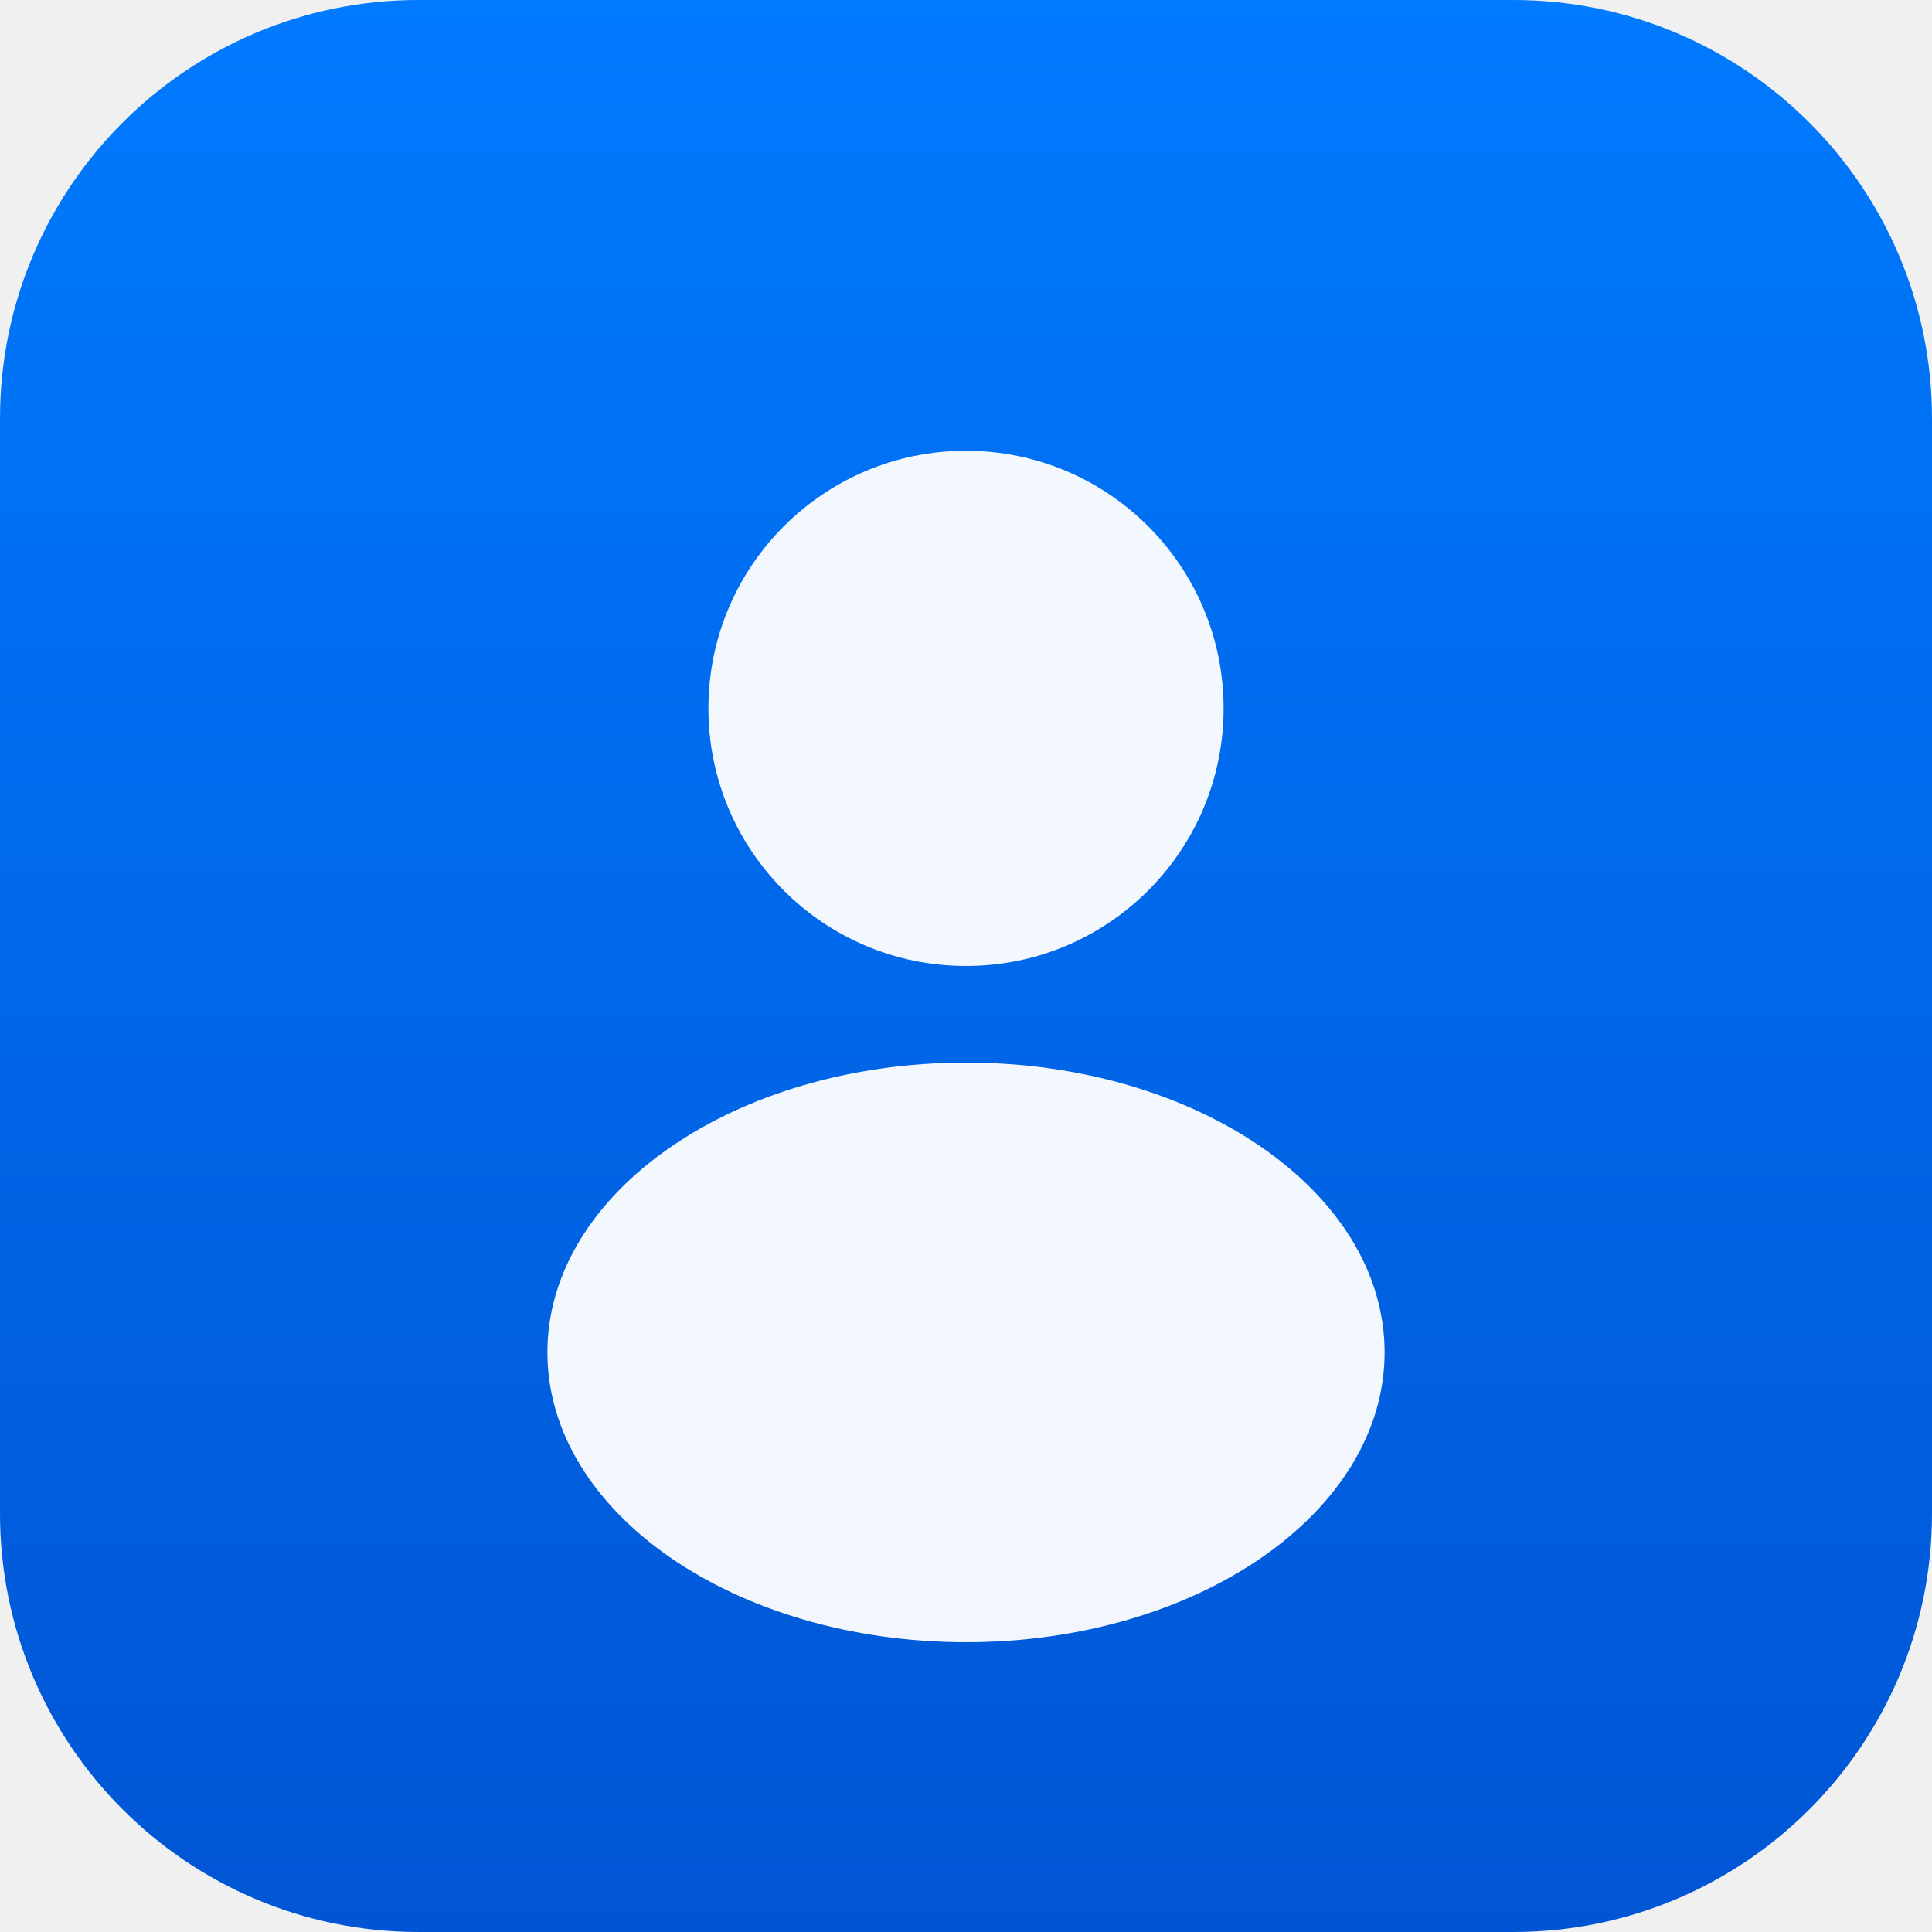
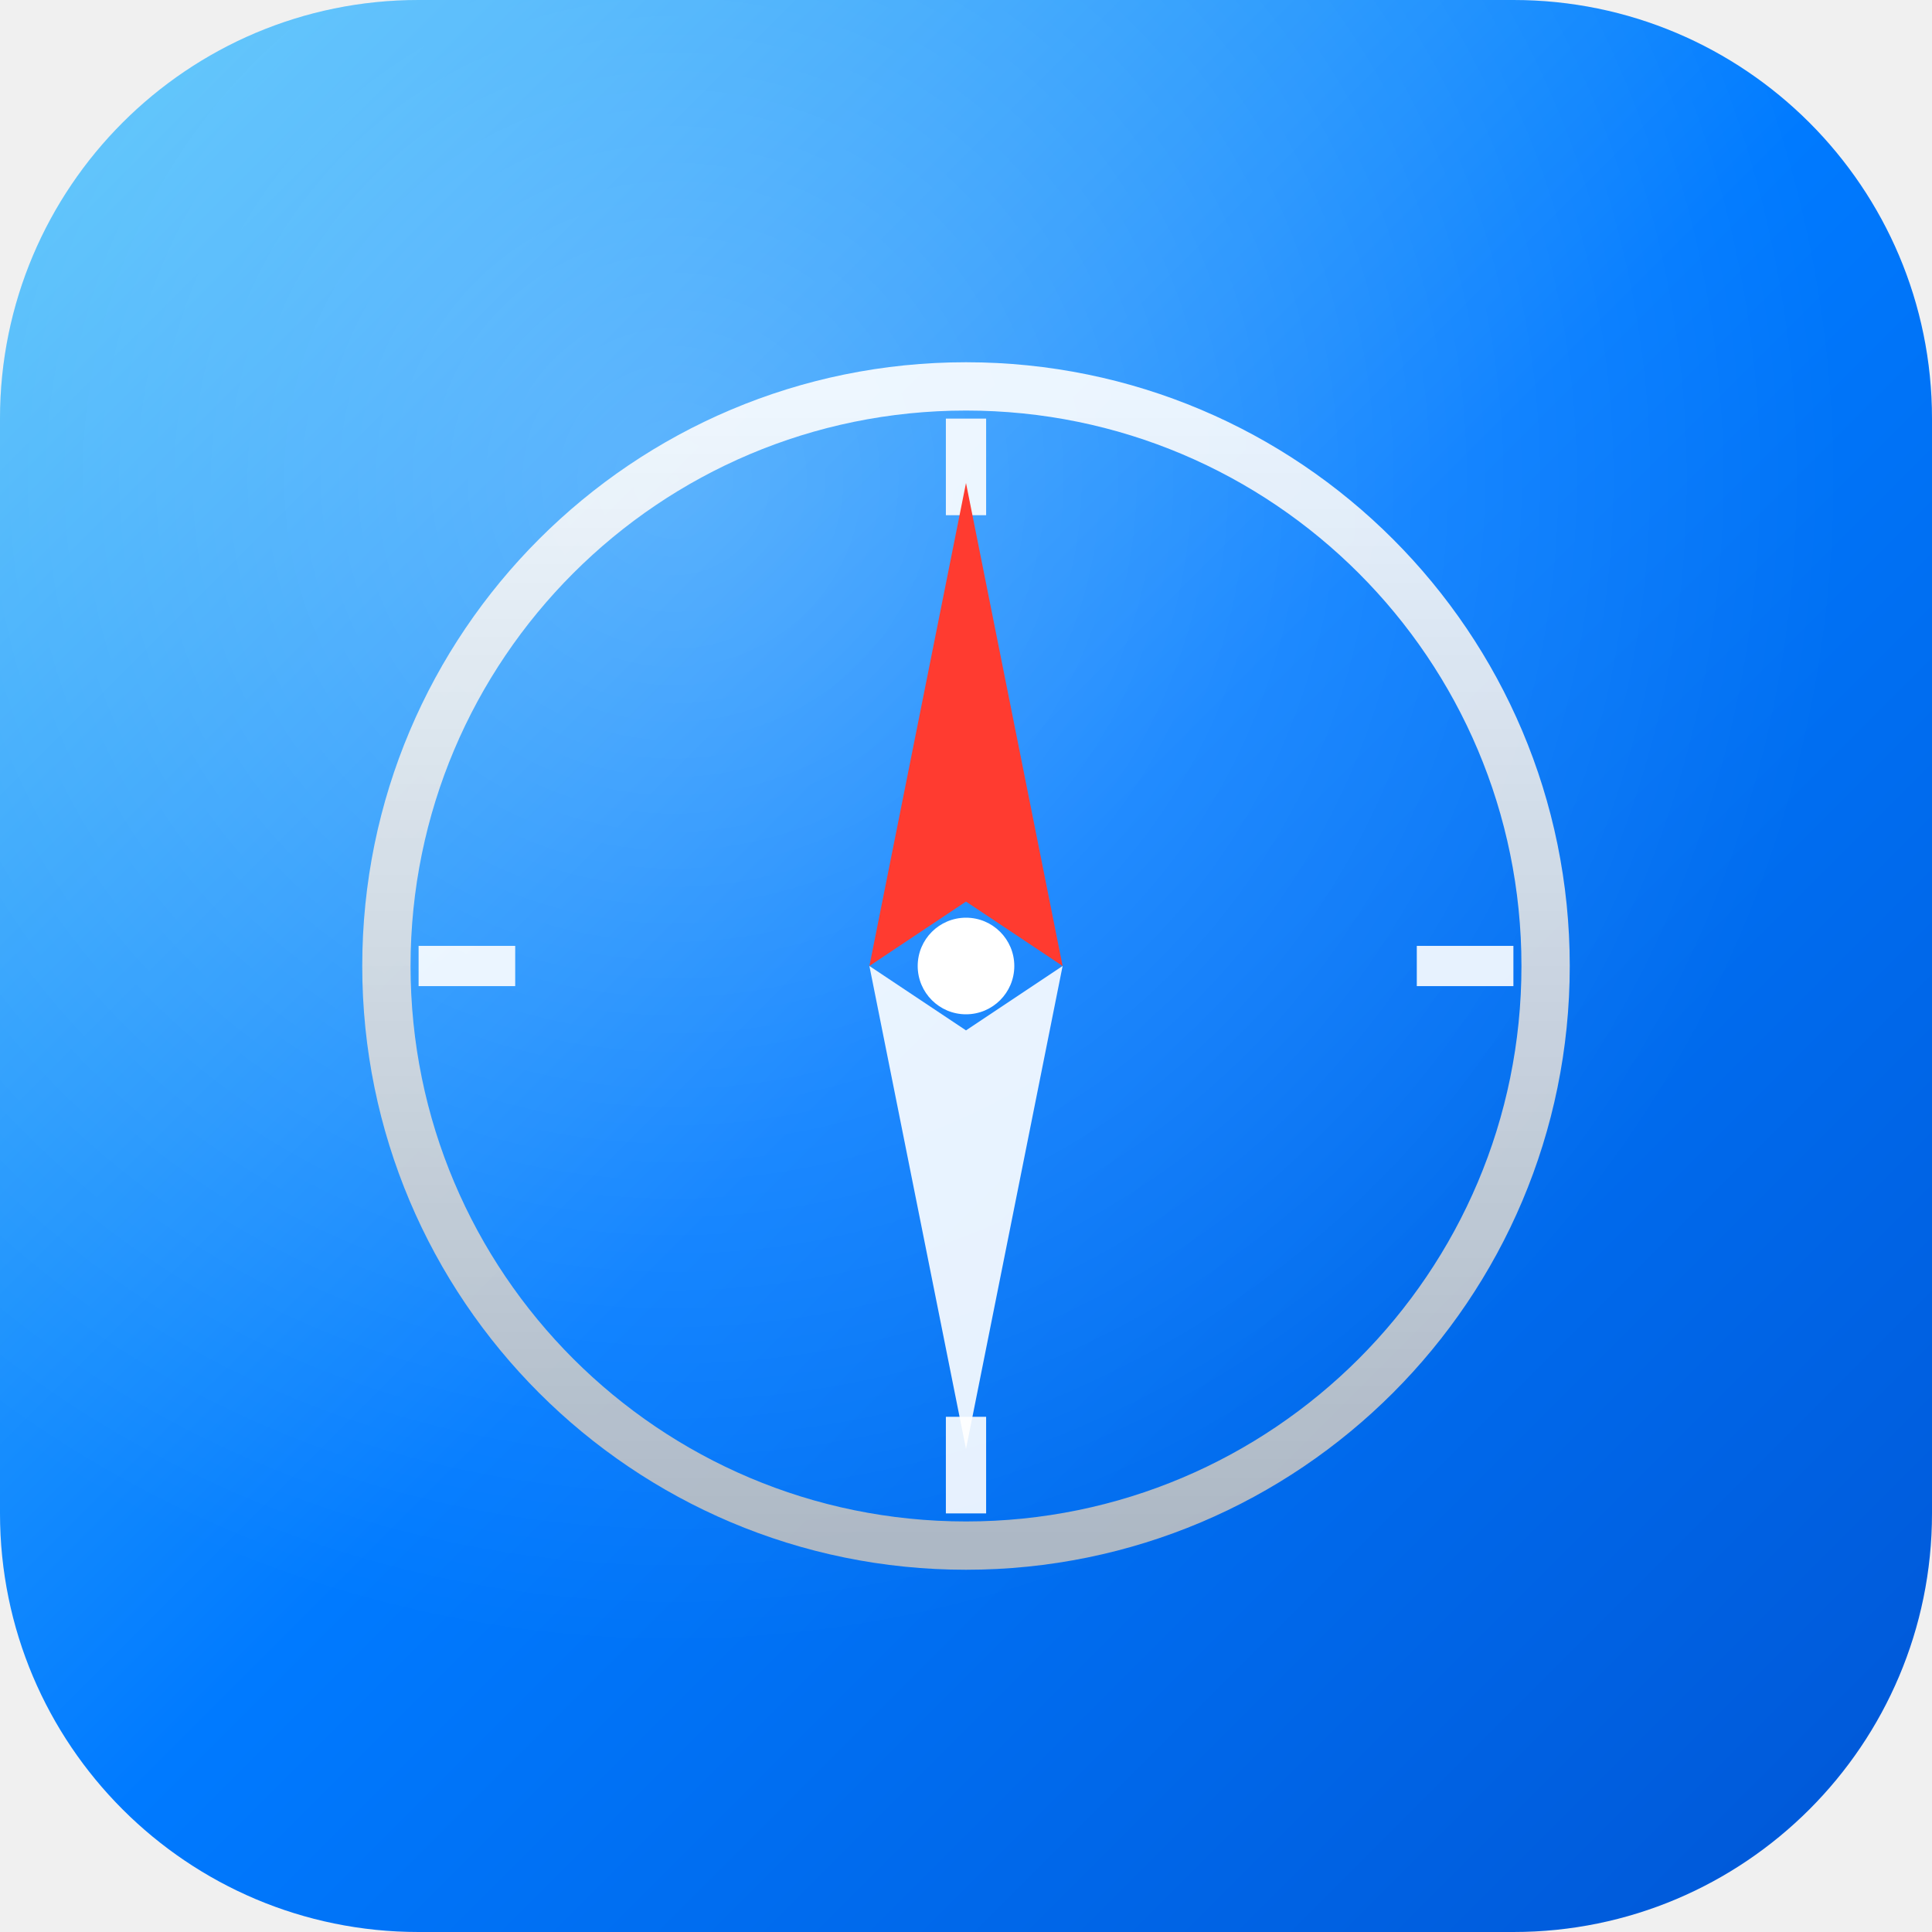
<svg xmlns="http://www.w3.org/2000/svg" viewBox="0 0 120 120">
  <defs>
-     <linearGradient id="bg" x1="0%" y1="0%" x2="0%" y2="100%">
-       <stop offset="0%" stop-color="#007aff" />
-       <stop offset="100%" stop-color="#0055d4" />
+     <linearGradient id="ab-bg" x1="0%" y1="0%" x2="100%" y2="100%">
+       <stop offset="0%" stop-color="#5AC8FA" />
+       <stop offset="50%" stop-color="#007AFF" />
+       <stop offset="100%" stop-color="#0055D4" />
+     </linearGradient>
+     <radialGradient id="ab-shine" cx="35%" cy="25%" r="60%">
+       <stop offset="0%" stop-color="white" stop-opacity="0.25" />
+       <stop offset="100%" stop-color="white" stop-opacity="0" />
+     </radialGradient>
+     <linearGradient id="ab-compass-ring" x1="0%" y1="0%" x2="0%" y2="100%">
+       <stop offset="0%" stop-color="#ffffff" />
+       <stop offset="100%" stop-color="#c0c0c0" />
    </linearGradient>
  </defs>
-   <rect width="120" height="120" rx="26" fill="url(#bg)" />
-   <circle cx="60" cy="44" r="16" fill="white" opacity="0.95" />
-   <ellipse cx="60" cy="84" rx="26" ry="18" fill="white" opacity="0.95" />
+   <rect width="120" height="120" rx="26" fill="url(#ab-bg)" />
+   <rect width="120" height="120" rx="26" fill="url(#ab-shine)" />
+   <circle cx="60" cy="60" r="36" fill="none" stroke="url(#ab-compass-ring)" stroke-width="3" opacity="0.9" />
+   <line x1="60" y1="26" x2="60" y2="32" stroke="white" stroke-width="2.5" opacity="0.9" />
+   <line x1="60" y1="88" x2="60" y2="94" stroke="white" stroke-width="2.5" opacity="0.9" />
+   <line x1="26" y1="60" x2="32" y2="60" stroke="white" stroke-width="2.5" opacity="0.9" />
+   <line x1="88" y1="60" x2="94" y2="60" stroke="white" stroke-width="2.5" opacity="0.9" />
+   <polygon points="60,30 54,60 60,56 66,60" fill="#FF3B30" />
+   <polygon points="60,90 54,60 60,64 66,60" fill="white" opacity="0.9" />
+   <circle cx="60" cy="60" r="3" fill="white" />
</svg>
